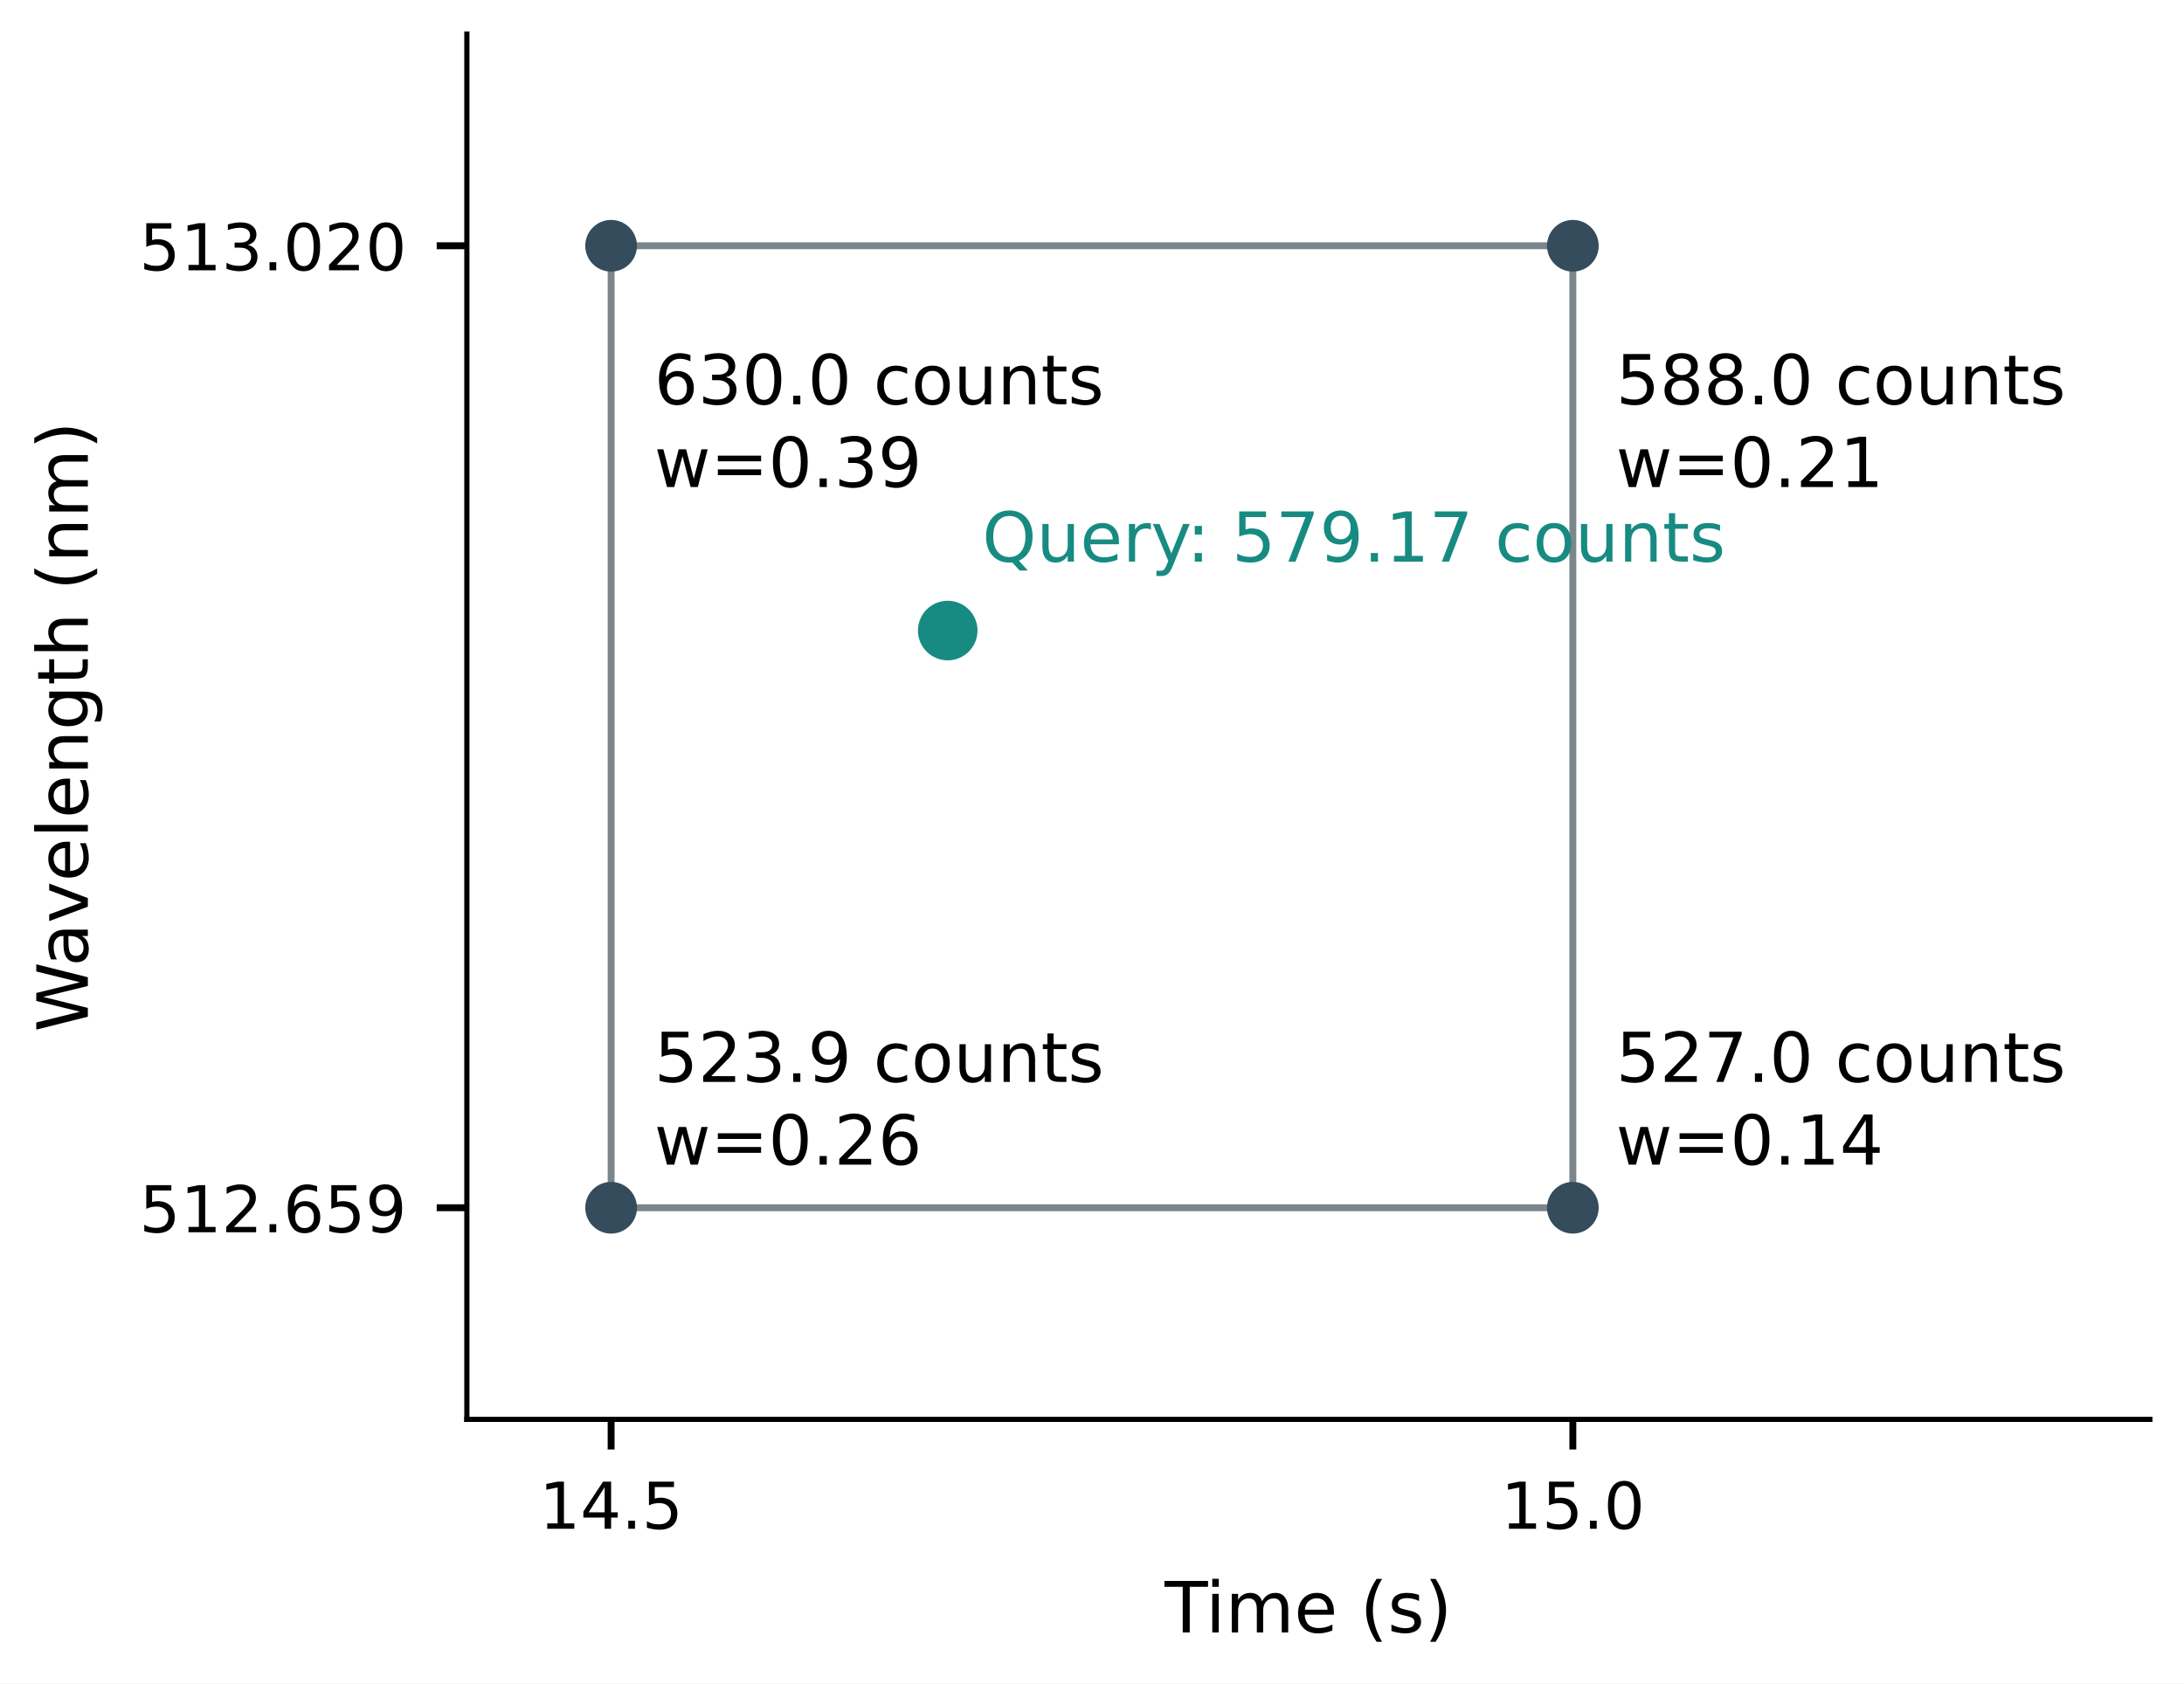
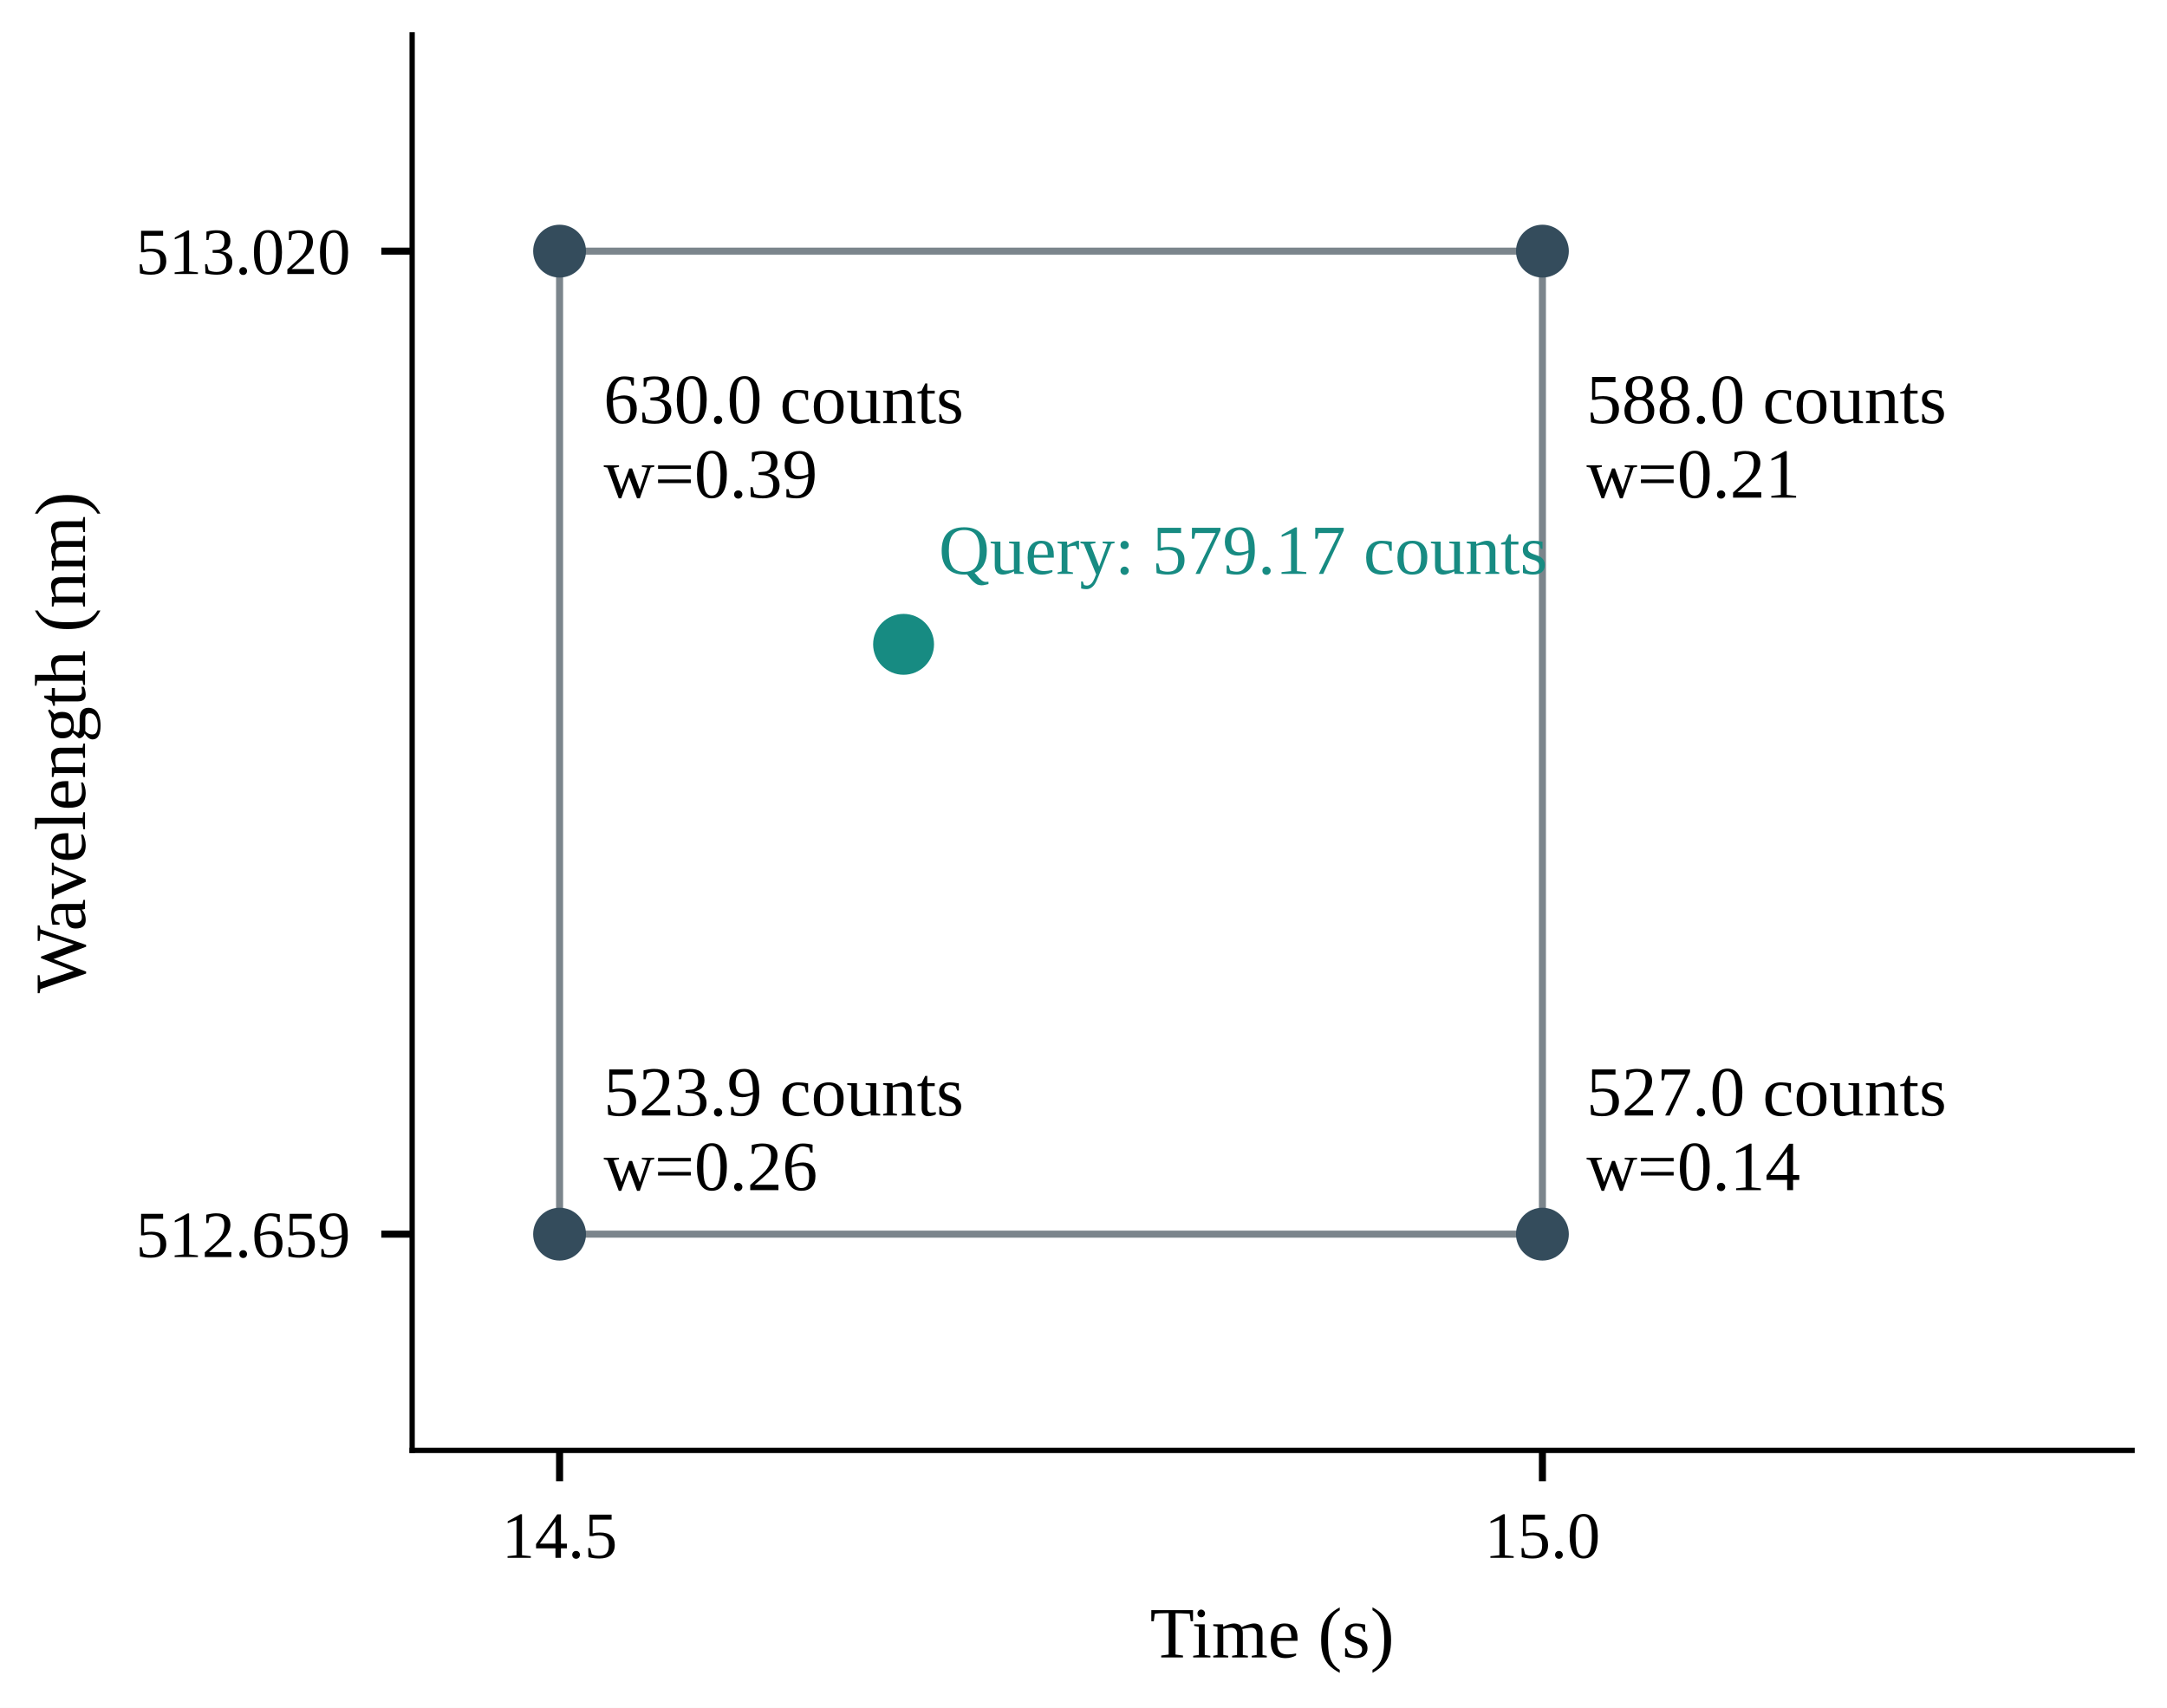
- <svg xmlns="http://www.w3.org/2000/svg" xmlns:xlink="http://www.w3.org/1999/xlink" width="253.435pt" height="195.397pt" viewBox="0 0 253.435 195.397" version="1.1">
+ <svg xmlns="http://www.w3.org/2000/svg" xmlns:xlink="http://www.w3.org/1999/xlink" width="246.059pt" height="193.978pt" viewBox="0 0 246.059 193.978" version="1.1">
  <defs>
    <style type="text/css">*{stroke-linejoin: round; stroke-linecap: butt}</style>
  </defs>
  <g id="figure_1">
    <g id="patch_1">
-       <path d="M 0 195.397 L 253.435 195.397 L 253.435 0 L 0 0 z " style="fill: #ffffff" />
+       <path d="M 0 193.978 L 246.059 193.978 L 246.059 0 L 0 0 z " style="fill: #ffffff" />
    </g>
    <g id="axes_1">
      <g id="patch_2">
-         <path d="M 54.175 164.736 L 249.475 164.736 L 249.475 3.96 L 54.175 3.96 z " style="fill: #ffffff" />
+         <path d="M 46.799 164.736 L 242.099 164.736 L 242.099 3.96 L 46.799 3.96 z " style="fill: #ffffff" />
      </g>
      <g id="patch_3">
-         <path d="M 70.915 140.173 L 182.515 140.173 L 182.515 28.523 L 70.915 28.523 L 70.915 140.173 z " clip-path="url(#p2c3cac210e)" style="fill: none; stroke: #7b858c; stroke-width: 0.8; stroke-linejoin: miter" />
+         <path d="M 63.539 140.173 L 175.139 140.173 L 175.139 28.523 L 63.539 28.523 L 63.539 140.173 z " clip-path="url(#pdb460548c6)" style="fill: none; stroke: #7b858c; stroke-width: 0.8; stroke-linejoin: miter" />
      </g>
      <g id="PathCollection_1">
        <defs>
          <path id="m539641c073" d="M 0 2.5 C 0.663 2.5 1.299 2.237 1.768 1.768 C 2.237 1.299 2.5 0.663 2.5 0 C 2.5 -0.663 2.237 -1.299 1.768 -1.768 C 1.299 -2.237 0.663 -2.5 0 -2.5 C -0.663 -2.5 -1.299 -2.237 -1.768 -1.768 C -2.237 -1.299 -2.5 -0.663 -2.5 0 C -2.5 0.663 -2.237 1.299 -1.768 1.768 C -1.299 2.237 -0.663 2.5 0 2.5 z " style="stroke: #344c5c" />
        </defs>
-         <g clip-path="url(#p2c3cac210e)">
-           <use xlink:href="#m539641c073" x="70.915" y="140.173" style="fill: #344c5c; stroke: #344c5c" />
+         <g clip-path="url(#pdb460548c6)">
+           <use xlink:href="#m539641c073" x="63.539" y="140.173" style="fill: #344c5c; stroke: #344c5c" />
        </g>
      </g>
      <g id="PathCollection_2">
-         <g clip-path="url(#p2c3cac210e)">
-           <use xlink:href="#m539641c073" x="182.515" y="140.173" style="fill: #344c5c; stroke: #344c5c" />
+         <g clip-path="url(#pdb460548c6)">
+           <use xlink:href="#m539641c073" x="175.139" y="140.173" style="fill: #344c5c; stroke: #344c5c" />
        </g>
      </g>
      <g id="PathCollection_3">
-         <g clip-path="url(#p2c3cac210e)">
-           <use xlink:href="#m539641c073" x="70.915" y="28.523" style="fill: #344c5c; stroke: #344c5c" />
+         <g clip-path="url(#pdb460548c6)">
+           <use xlink:href="#m539641c073" x="63.539" y="28.523" style="fill: #344c5c; stroke: #344c5c" />
        </g>
      </g>
      <g id="PathCollection_4">
-         <g clip-path="url(#p2c3cac210e)">
-           <use xlink:href="#m539641c073" x="182.515" y="28.523" style="fill: #344c5c; stroke: #344c5c" />
+         <g clip-path="url(#pdb460548c6)">
+           <use xlink:href="#m539641c073" x="175.139" y="28.523" style="fill: #344c5c; stroke: #344c5c" />
        </g>
      </g>
      <g id="PathCollection_5">
        <defs>
          <path id="m5f4f8c2ece" d="M 0 2.958 C 0.784 2.958 1.537 2.646 2.092 2.092 C 2.646 1.537 2.958 0.784 2.958 0 C 2.958 -0.784 2.646 -1.537 2.092 -2.092 C 1.537 -2.646 0.784 -2.958 0 -2.958 C -0.784 -2.958 -1.537 -2.646 -2.092 -2.092 C -2.646 -1.537 -2.958 -0.784 -2.958 0 C -2.958 0.784 -2.646 1.537 -2.092 2.092 C -1.537 2.646 -0.784 2.958 0 2.958 z " style="stroke: #178b82" />
        </defs>
-         <g clip-path="url(#p2c3cac210e)">
-           <use xlink:href="#m5f4f8c2ece" x="109.975" y="73.183" style="fill: #178b82; stroke: #178b82" />
+         <g clip-path="url(#pdb460548c6)">
+           <use xlink:href="#m5f4f8c2ece" x="102.599" y="73.183" style="fill: #178b82; stroke: #178b82" />
        </g>
      </g>
      <g id="matplotlib.axis_1">
        <g id="xtick_1">
          <g id="line2d_1">
            <defs>
              <path id="mc4d0fbb25a" d="M 0 0 L 0 3.5 " style="stroke: #000000; stroke-width: 0.8" />
            </defs>
            <g>
-               <use xlink:href="#mc4d0fbb25a" x="70.915" y="164.736" style="stroke: #000000; stroke-width: 0.8" />
+               <use xlink:href="#mc4d0fbb25a" x="63.539" y="164.736" style="stroke: #000000; stroke-width: 0.8" />
            </g>
          </g>
          <g id="text_1">
-             <text style="font-size: 7.5px; font-family: 'DejaVu Sans'; text-anchor: middle" x="70.915" y="177.434" transform="rotate(-0 70.91548 177.4342)">14.5</text>
+             <text style="font-size: 7.5px; font-family: 'Times New Roman'; text-anchor: middle" x="63.539" y="176.936" transform="rotate(-0 63.5386 176.9362)">14.5</text>
          </g>
        </g>
        <g id="xtick_2">
          <g id="line2d_2">
            <g>
-               <use xlink:href="#mc4d0fbb25a" x="182.515" y="164.736" style="stroke: #000000; stroke-width: 0.8" />
+               <use xlink:href="#mc4d0fbb25a" x="175.139" y="164.736" style="stroke: #000000; stroke-width: 0.8" />
            </g>
          </g>
          <g id="text_2">
-             <text style="font-size: 7.5px; font-family: 'DejaVu Sans'; text-anchor: middle" x="182.515" y="177.434" transform="rotate(-0 182.5155 177.4342)">15.0</text>
+             <text style="font-size: 7.5px; font-family: 'Times New Roman'; text-anchor: middle" x="175.139" y="176.936" transform="rotate(-0 175.1386 176.9362)">15.0</text>
          </g>
        </g>
        <g id="text_3">
-           <text style="font-size: 8.2px; font-family: 'DejaVu Sans'; text-anchor: middle" x="151.825" y="189.467" transform="rotate(-0 151.8255 189.4667)">Time (s)</text>
+           <text style="font-size: 8.2px; font-family: 'Times New Roman'; text-anchor: middle" x="144.449" y="188.249" transform="rotate(-0 144.4486 188.2487)">Time (s)</text>
        </g>
      </g>
      <g id="matplotlib.axis_2">
        <g id="ytick_1">
          <g id="line2d_3">
            <defs>
              <path id="md01da9a1f7" d="M 0 0 L -3.5 0 " style="stroke: #000000; stroke-width: 0.8" />
            </defs>
            <g>
-               <use xlink:href="#md01da9a1f7" x="54.175" y="140.173" style="stroke: #000000; stroke-width: 0.8" />
+               <use xlink:href="#md01da9a1f7" x="46.799" y="140.173" style="stroke: #000000; stroke-width: 0.8" />
            </g>
          </g>
          <g id="text_4">
-             <text style="font-size: 7.5px; font-family: 'DejaVu Sans'; text-anchor: end" x="47.175" y="143.022" transform="rotate(-0 47.17548 143.0221)">512.659</text>
+             <text style="font-size: 7.5px; font-family: 'Times New Roman'; text-anchor: end" x="39.799" y="142.773" transform="rotate(-0 39.7986 142.7731)">512.659</text>
          </g>
        </g>
        <g id="ytick_2">
          <g id="line2d_4">
            <g>
-               <use xlink:href="#md01da9a1f7" x="54.175" y="28.523" style="stroke: #000000; stroke-width: 0.8" />
+               <use xlink:href="#md01da9a1f7" x="46.799" y="28.523" style="stroke: #000000; stroke-width: 0.8" />
            </g>
          </g>
          <g id="text_5">
-             <text style="font-size: 7.5px; font-family: 'DejaVu Sans'; text-anchor: end" x="47.175" y="31.372" transform="rotate(-0 47.17548 31.37212)">513.020</text>
+             <text style="font-size: 7.5px; font-family: 'Times New Roman'; text-anchor: end" x="39.799" y="31.123" transform="rotate(-0 39.7986 31.1231)">513.020</text>
          </g>
        </g>
        <g id="text_6">
-           <text style="font-size: 8.2px; font-family: 'DejaVu Sans'; text-anchor: middle" x="10.191" y="84.348" transform="rotate(-90 10.19072 84.348)">Wavelength (nm)</text>
+           <text style="font-size: 8.2px; font-family: 'Times New Roman'; text-anchor: middle" x="9.654" y="84.348" transform="rotate(-90 9.653875 84.348)">Wavelength (nm)</text>
        </g>
      </g>
      <g id="patch_4">
-         <path d="M 54.175 164.736 L 54.175 3.96 " style="fill: none; stroke: #000000; stroke-width: 0.6; stroke-linejoin: miter; stroke-linecap: square" />
+         <path d="M 46.799 164.736 L 46.799 3.96 " style="fill: none; stroke: #000000; stroke-width: 0.6; stroke-linejoin: miter; stroke-linecap: square" />
      </g>
      <g id="patch_5">
-         <path d="M 54.175 164.736 L 249.475 164.736 " style="fill: none; stroke: #000000; stroke-width: 0.6; stroke-linejoin: miter; stroke-linecap: square" />
+         <path d="M 46.799 164.736 L 242.099 164.736 " style="fill: none; stroke: #000000; stroke-width: 0.6; stroke-linejoin: miter; stroke-linecap: square" />
      </g>
      <g id="text_7">
-         <text style="font-size: 8px; font-family: 'DejaVu Sans'" transform="translate(75.91548 125.5714)">523.9 counts</text>
-         <text style="font-size: 8px; font-family: 'DejaVu Sans'" transform="translate(75.91548 135.173)">w=0.26</text>
+         <text style="font-size: 8px; font-family: 'Times New Roman'" transform="translate(68.5386 126.7003)">523.9 counts</text>
+         <text style="font-size: 8px; font-family: 'Times New Roman'" transform="translate(68.5386 135.173)">w=0.26</text>
      </g>
      <g id="text_8">
-         <text style="font-size: 8px; font-family: 'DejaVu Sans'" transform="translate(187.5155 125.5714)">527.0 counts</text>
-         <text style="font-size: 8px; font-family: 'DejaVu Sans'" transform="translate(187.5155 135.173)">w=0.14</text>
+         <text style="font-size: 8px; font-family: 'Times New Roman'" transform="translate(180.1386 126.7003)">527.0 counts</text>
+         <text style="font-size: 8px; font-family: 'Times New Roman'" transform="translate(180.1386 135.173)">w=0.14</text>
      </g>
      <g id="text_9">
-         <text style="font-size: 8px; font-family: 'DejaVu Sans'" transform="translate(75.91548 46.92144)">630.0 counts</text>
-         <text style="font-size: 8px; font-family: 'DejaVu Sans'" transform="translate(75.91548 56.523)">w=0.39</text>
+         <text style="font-size: 8px; font-family: 'Times New Roman'" transform="translate(68.5386 48.05034)">630.0 counts</text>
+         <text style="font-size: 8px; font-family: 'Times New Roman'" transform="translate(68.5386 56.523)">w=0.39</text>
      </g>
      <g id="text_10">
-         <text style="font-size: 8px; font-family: 'DejaVu Sans'" transform="translate(187.5155 46.92144)">588.0 counts</text>
-         <text style="font-size: 8px; font-family: 'DejaVu Sans'" transform="translate(187.5155 56.523)">w=0.21</text>
+         <text style="font-size: 8px; font-family: 'Times New Roman'" transform="translate(180.1386 48.05034)">588.0 counts</text>
+         <text style="font-size: 8px; font-family: 'Times New Roman'" transform="translate(180.1386 56.523)">w=0.21</text>
      </g>
      <g id="text_11">
-         <text style="font-size: 8px; font-family: 'DejaVu Sans'; text-anchor: start; fill: #178b82" x="113.975" y="65.183" transform="rotate(-0 113.9755 65.183)">Query: 579.17 counts</text>
+         <text style="font-size: 8px; font-family: 'Times New Roman'; text-anchor: start; fill: #178b82" x="106.599" y="65.183" transform="rotate(-0 106.5986 65.183)">Query: 579.17 counts</text>
      </g>
    </g>
  </g>
  <defs>
-     <clipPath id="p2c3cac210e">
-       <rect x="54.175" y="3.96" width="195.3" height="160.776" />
+     <clipPath id="pdb460548c6">
+       <rect x="46.799" y="3.96" width="195.3" height="160.776" />
    </clipPath>
  </defs>
</svg>
